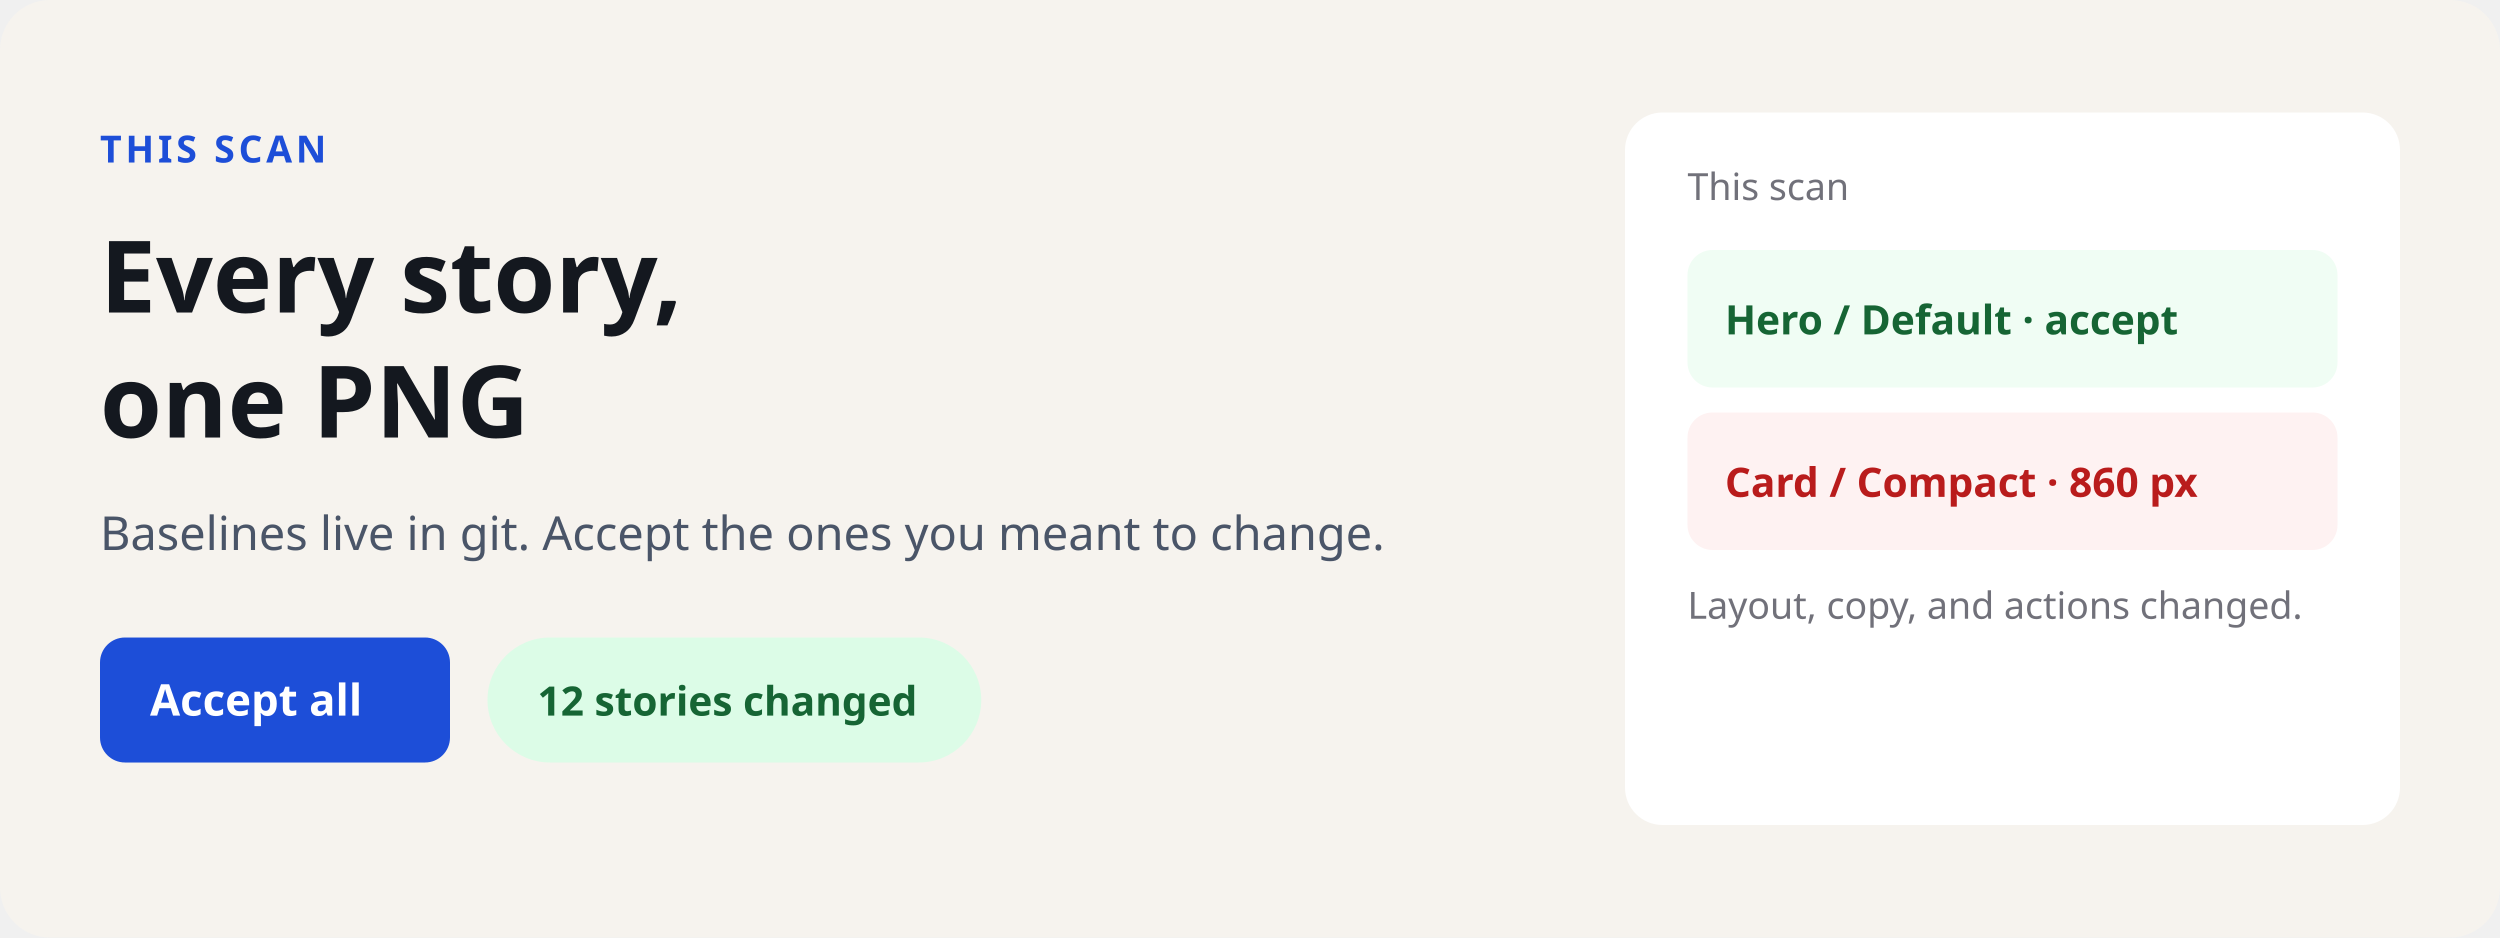
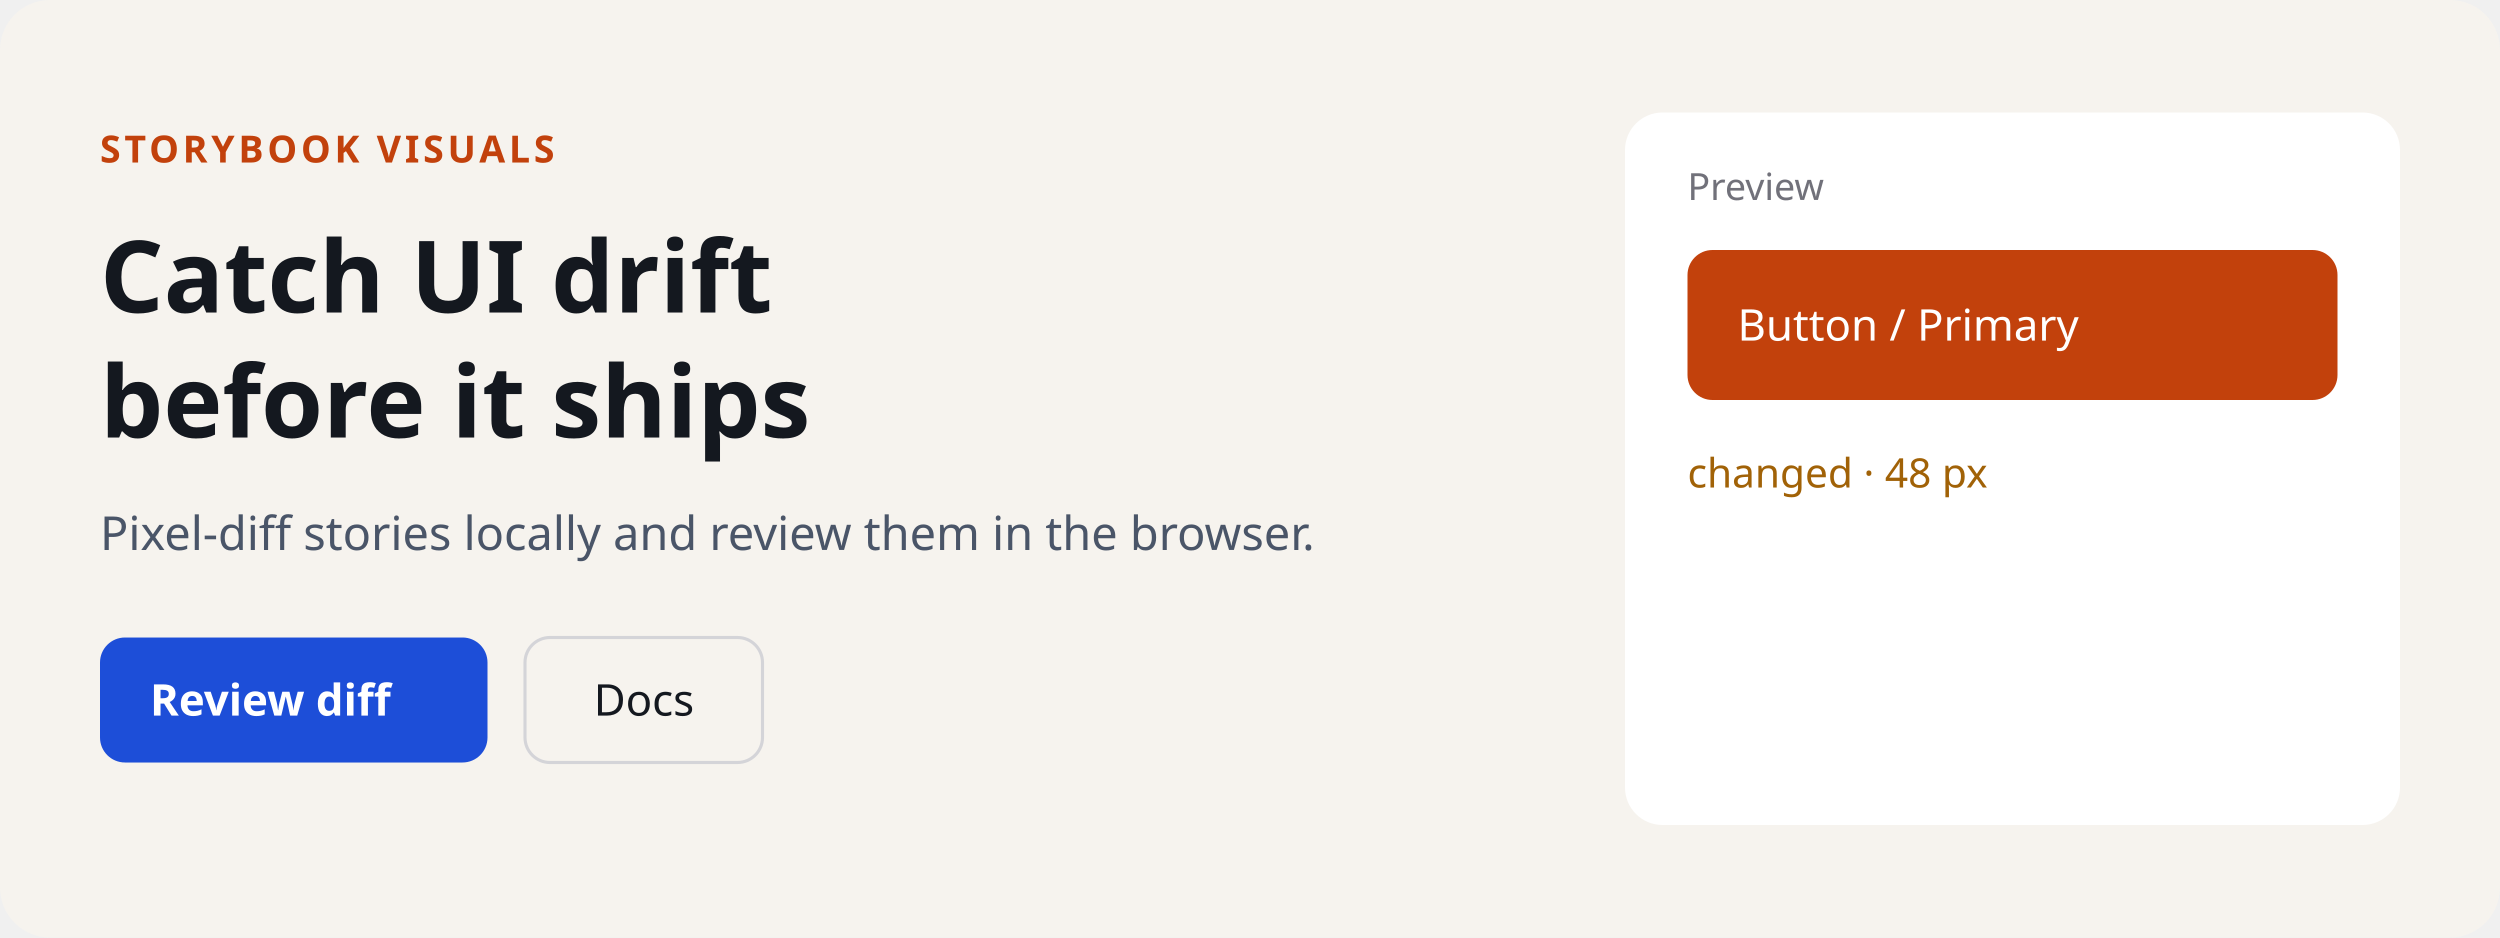
<svg xmlns="http://www.w3.org/2000/svg" width="800" height="300" viewBox="0 0 800 300">
  <rect width="800" height="300" rx="16" fill="#f6f3ee" />
-   <text x="32" y="52" fill="#1d4ed8" font-family="ui-sans-serif,system-ui,sans-serif" font-size="12" font-weight="700" letter-spacing="1.2">THIS SCAN</text>
-   <text x="32" y="100" fill="#14181f" font-family="ui-sans-serif,system-ui,sans-serif" font-size="32" font-weight="700">Every story,</text>
-   <text x="32" y="140" fill="#14181f" font-family="ui-sans-serif,system-ui,sans-serif" font-size="32" font-weight="700">one PNG</text>
-   <text x="32" y="176" fill="#4a5568" font-family="ui-sans-serif,system-ui,sans-serif" font-size="15">Baselines live in git. Accept the ones you meant to change.</text>
-   <rect x="32" y="204" width="112" height="40" rx="8" fill="#1d4ed8" />
-   <text x="48" y="229" fill="#fff" font-family="ui-sans-serif,system-ui,sans-serif" font-size="14" font-weight="650">Accept all</text>
-   <rect x="156" y="204" width="158" height="40" rx="20" fill="#dcfce7" />
-   <text x="172" y="229" fill="#166534" font-family="ui-sans-serif,system-ui,sans-serif" font-size="13" font-weight="700">12 stories changed</text>
+   <text x="32" y="52" fill="#c2410c" font-family="ui-sans-serif,system-ui,sans-serif" font-size="12" font-weight="700" letter-spacing="1.2">STORYBOOK VISUALS</text>
+   <text x="32" y="100" fill="#14181f" font-family="ui-sans-serif,system-ui,sans-serif" font-size="32" font-weight="700">Catch UI drift</text>
+   <text x="32" y="140" fill="#14181f" font-family="ui-sans-serif,system-ui,sans-serif" font-size="32" font-weight="700">before it ships</text>
+   <text x="32" y="176" fill="#4a5568" font-family="ui-sans-serif,system-ui,sans-serif" font-size="15">Pixel-diff stories locally and review them in the browser.</text>
+   <rect x="32" y="204" width="124" height="40" rx="8" fill="#1d4ed8" />
+   <text x="48" y="229" fill="#fff" font-family="ui-sans-serif,system-ui,sans-serif" font-size="14" font-weight="600">Review diff</text>
+   <rect x="168" y="204" width="76" height="40" rx="8" fill="none" stroke="#d4d4d8" />
+   <text x="190" y="229" fill="#14181f" font-family="ui-sans-serif,system-ui,sans-serif" font-size="14">Docs</text>
  <rect x="520" y="36" width="248" height="228" rx="12" fill="#fff" />
-   <text x="540" y="64" fill="#71717a" font-family="ui-sans-serif,system-ui,sans-serif" font-size="12">This scan</text>
-   <rect x="540" y="80" width="208" height="44" rx="8" fill="#f0fdf4" />
-   <text x="552" y="107" fill="#166534" font-family="ui-sans-serif,system-ui,sans-serif" font-size="13" font-weight="650">Hero / Default · accept</text>
-   <rect x="540" y="132" width="208" height="44" rx="8" fill="#fef2f2" />
-   <text x="552" y="159" fill="#b91c1c" font-family="ui-sans-serif,system-ui,sans-serif" font-size="13" font-weight="650">Card / Compact · 860 px</text>
-   <text x="540" y="198" fill="#71717a" font-family="ui-sans-serif,system-ui,sans-serif" font-size="12">Layout, copy, and actions changed.</text>
+   <text x="540" y="64" fill="#71717a" font-family="ui-sans-serif,system-ui,sans-serif" font-size="12">Preview</text>
+   <rect x="540" y="80" width="208" height="48" rx="8" fill="#c2410c" />
+   <text x="556" y="109" fill="#fff" font-family="ui-sans-serif,system-ui,sans-serif" font-size="14">Button / Primary</text>
+   <text x="540" y="156" fill="#a16207" font-family="ui-sans-serif,system-ui,sans-serif" font-size="13">changed · 48 px</text>
</svg>
